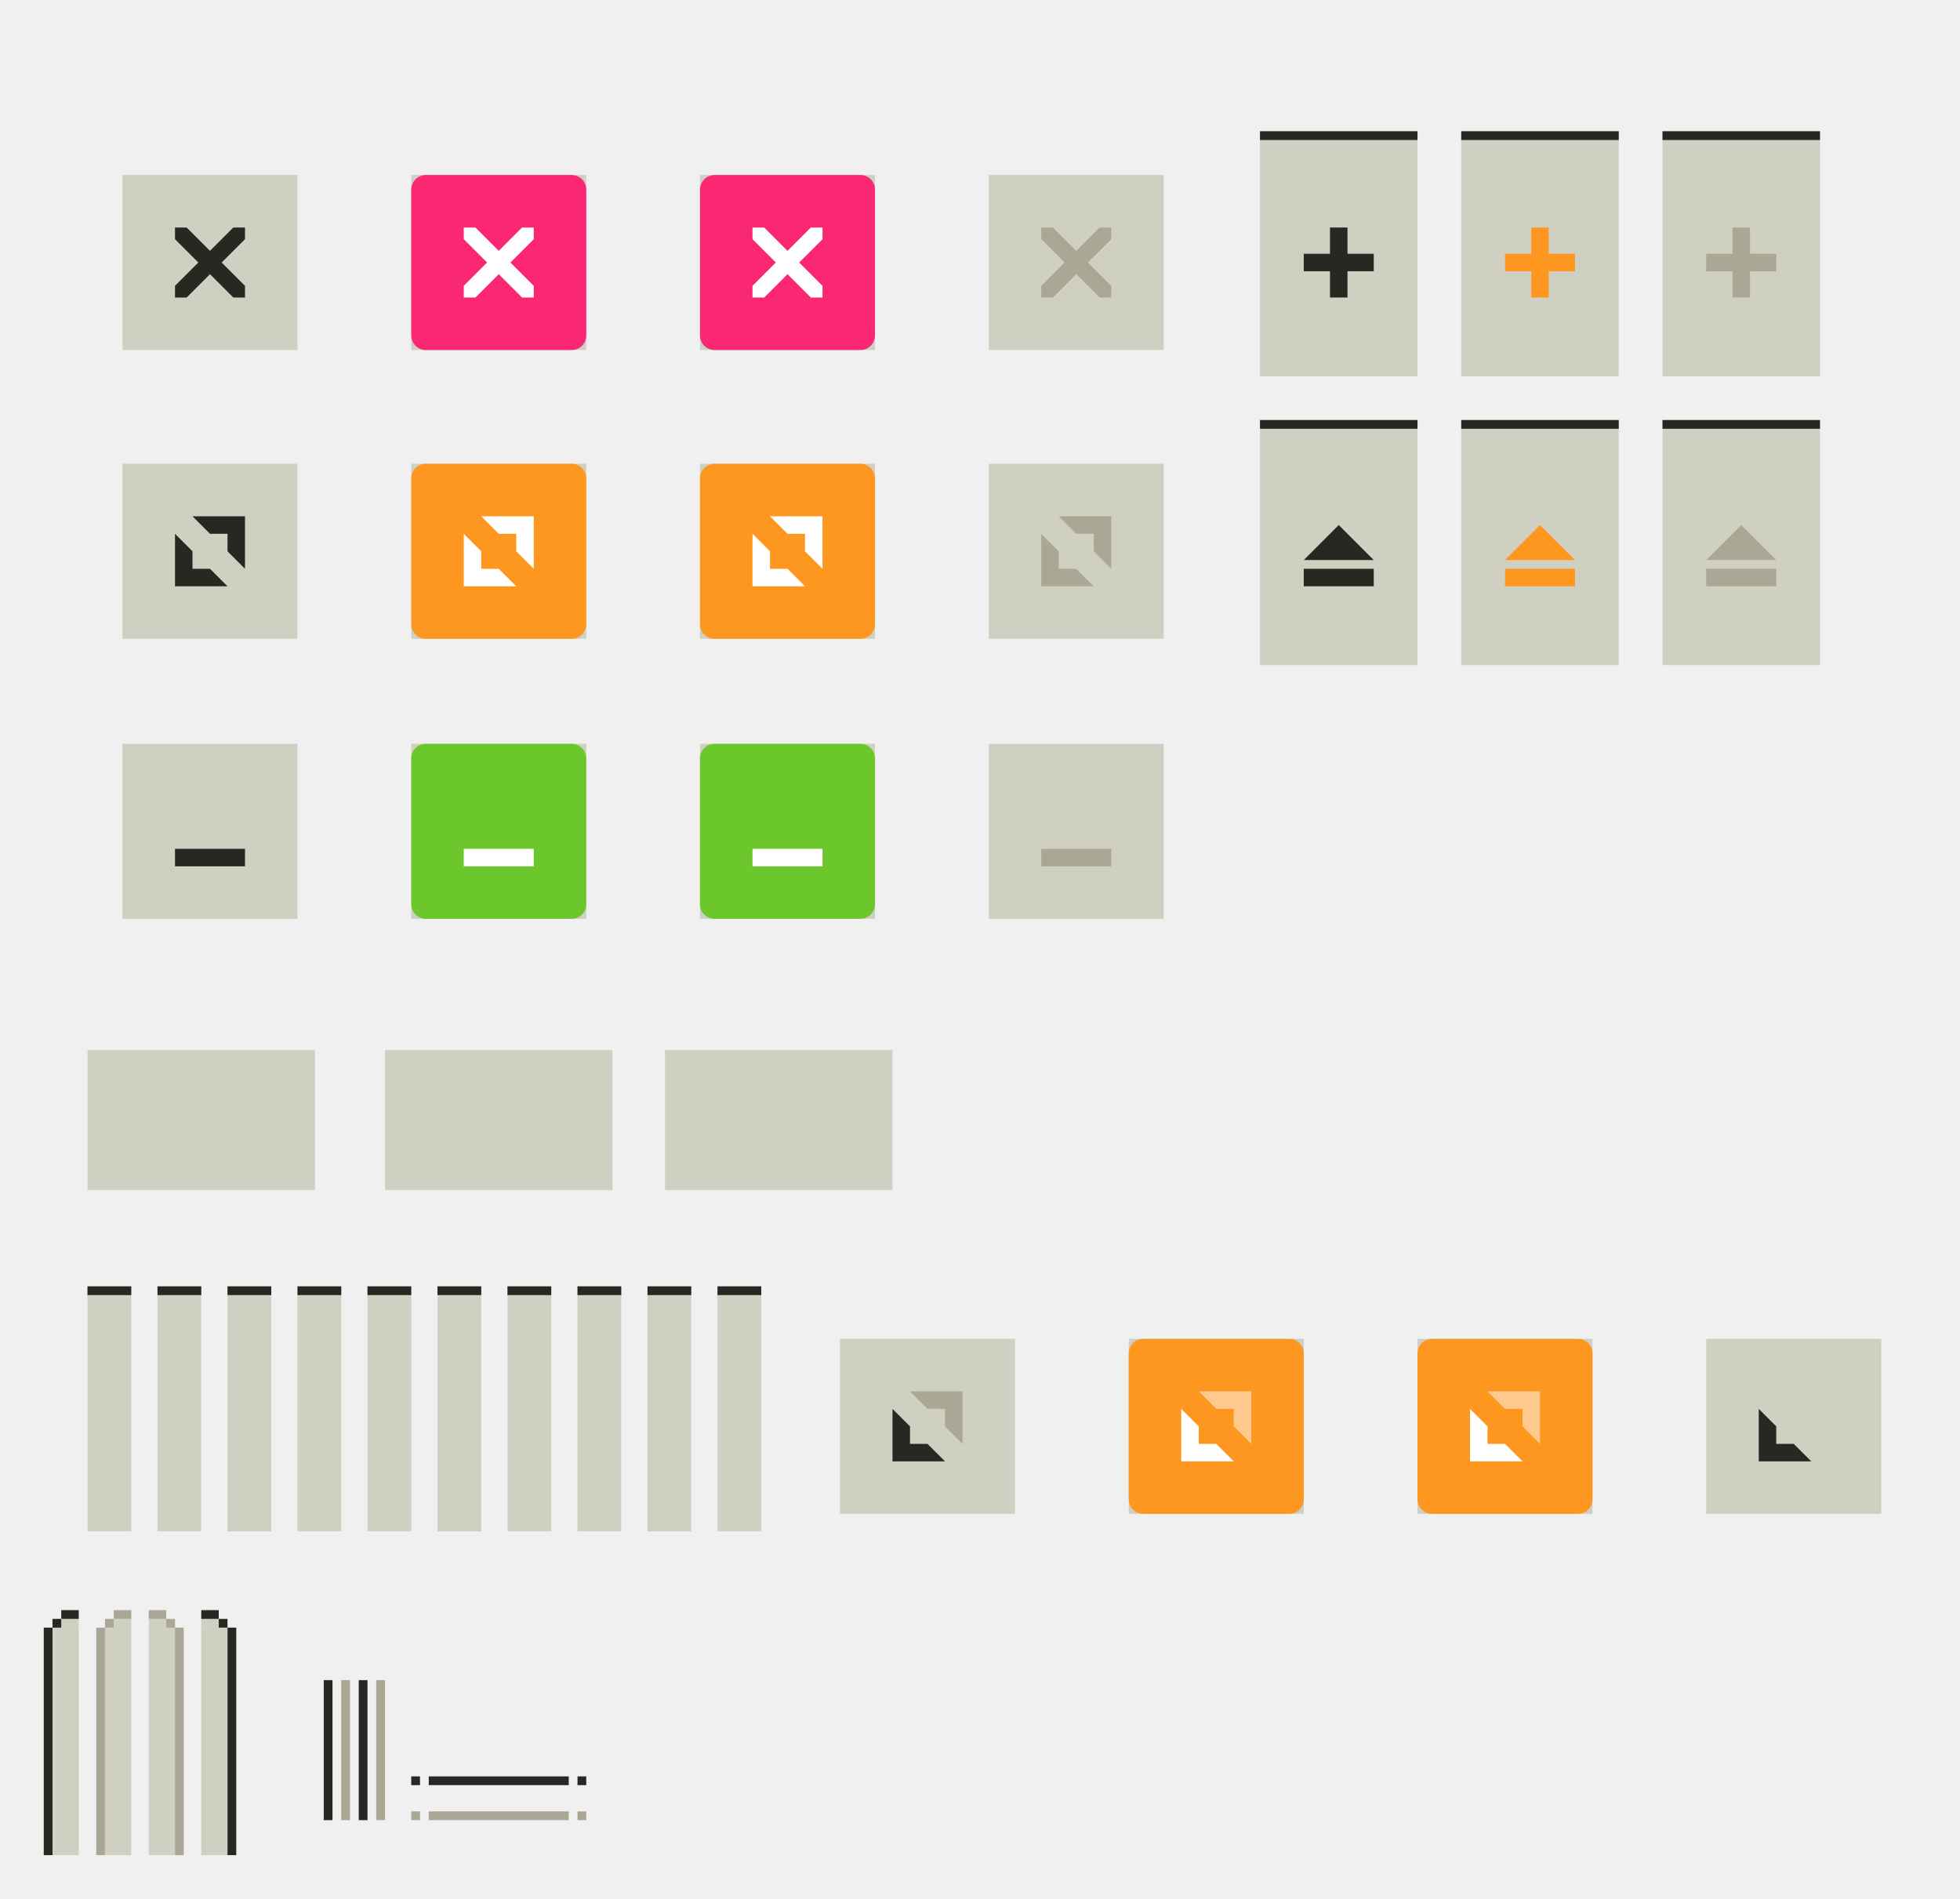
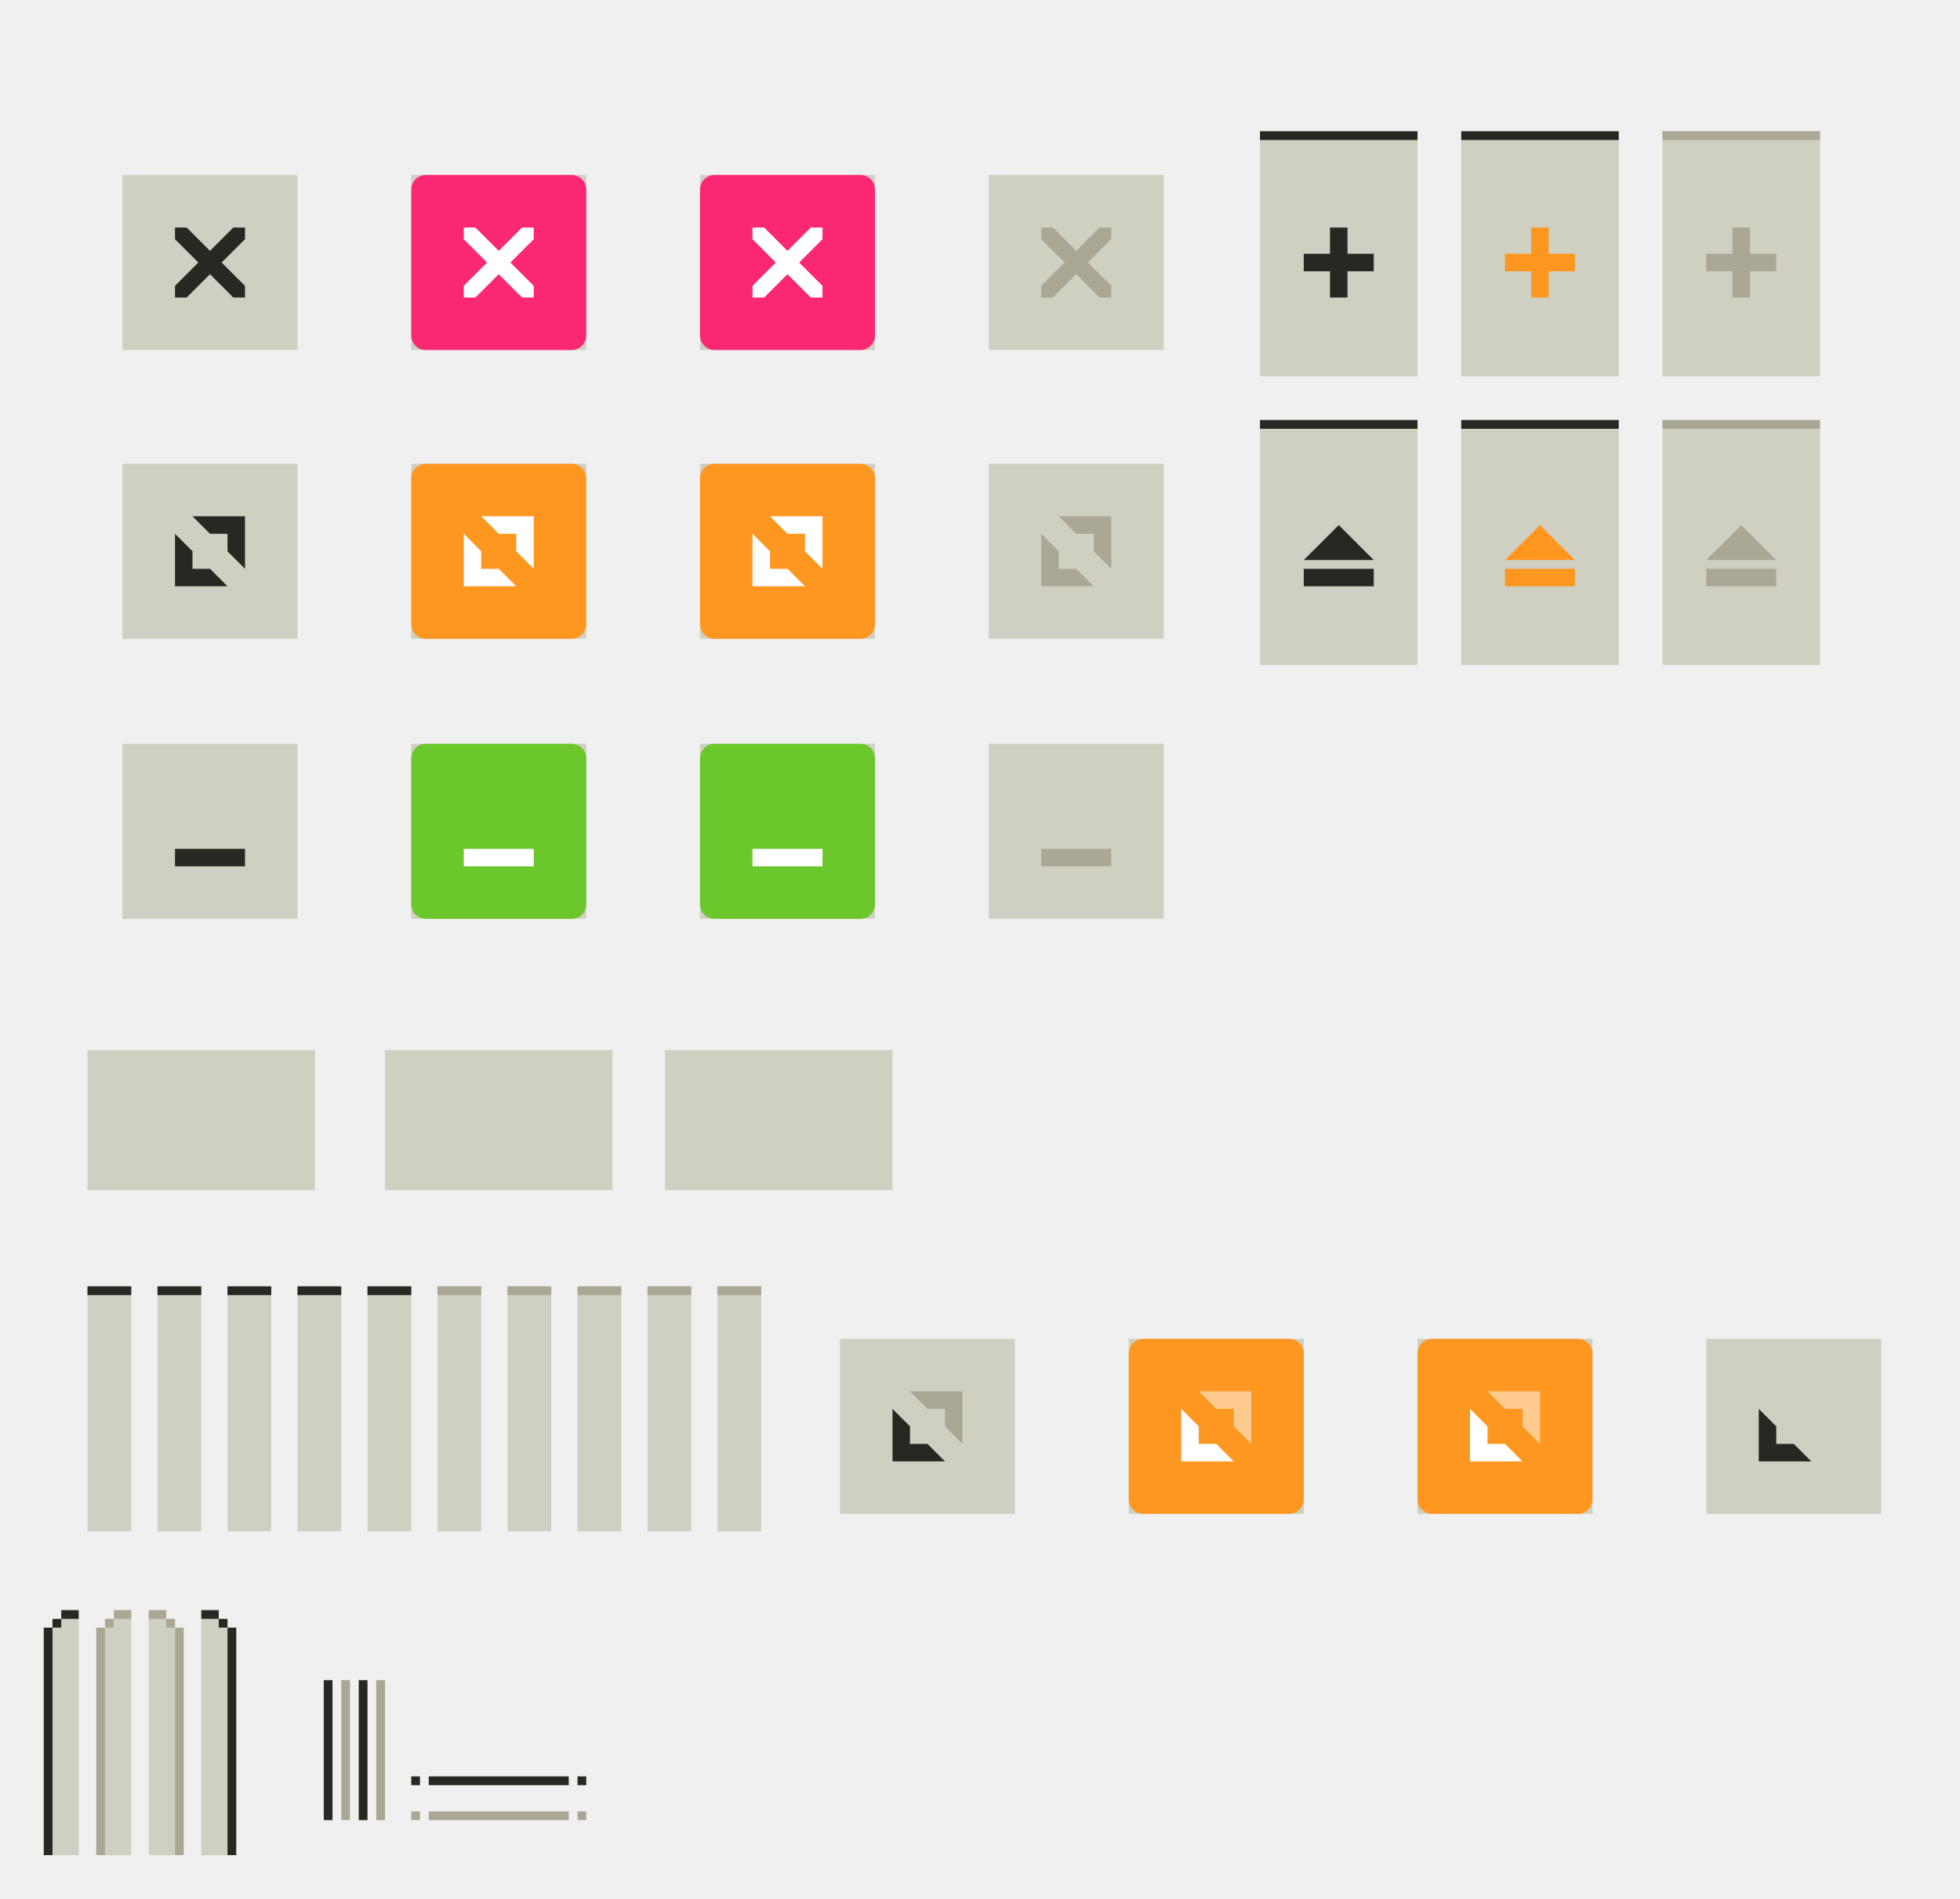
<svg xmlns="http://www.w3.org/2000/svg" xmlns:ns1="http://www.openswatchbook.org/uri/2009/osb" width="224" height="217" viewBox="0 0 224 217" id="svg2" version="1.1">
  <defs id="defs4">
    <linearGradient id="selected_bg_color" ns1:paint="solid">
      <stop style="stop-color:#5294e2;stop-opacity:1;" offset="0" id="stop4407" />
    </linearGradient>
    <linearGradient id="selected_fg_color" ns1:paint="solid">
      <stop style="stop-color:#ffffffgit;stop-opacity:1;" offset="0" id="stop4402" />
    </linearGradient>
  </defs>
  <g id="layer1" transform="translate(5,-547.3622)">
    <rect y="667.362" x="5" height="16" width="26" id="menu-active" style="opacity:1;fill:#cfd0c2;fill-opacity:1;stroke:none;stroke-width:1;stroke-linecap:butt;stroke-linejoin:round;stroke-miterlimit:4;stroke-dasharray:none;stroke-dashoffset:0;stroke-opacity:1" />
    <rect transform="scale(-1,1)" y="739.362" x="-37" height="16" width="1" id="right-active" style="opacity:1;fill:#272822;fill-opacity:1;stroke:none;stroke-width:1;stroke-linecap:butt;stroke-linejoin:round;stroke-miterlimit:4;stroke-dasharray:none;stroke-dashoffset:0;stroke-opacity:1" />
    <rect transform="scale(-1,1)" y="739.362" x="-39" height="16" width="1" id="right-inactive" style="opacity:1;fill:#aba795;fill-opacity:1;stroke:none;stroke-width:1;stroke-linecap:butt;stroke-linejoin:round;stroke-miterlimit:4;stroke-dasharray:none;stroke-dashoffset:0;stroke-opacity:1" />
    <rect transform="matrix(0,-1,-1,0,0,0)" y="-60" x="-755.362" height="16" width="1" id="bottom-inactive" style="opacity:1;fill:#aba795;fill-opacity:1;stroke:none;stroke-width:0.577;stroke-linecap:butt;stroke-linejoin:round;stroke-miterlimit:4;stroke-dasharray:none;stroke-dashoffset:0;stroke-opacity:1" />
    <rect transform="scale(-1,1)" y="739.362" x="-33" height="16" width="1" id="left-active" style="opacity:1;fill:#272822;fill-opacity:1;stroke:none;stroke-width:1;stroke-linecap:butt;stroke-linejoin:round;stroke-miterlimit:4;stroke-dasharray:none;stroke-dashoffset:0;stroke-opacity:1" />
    <rect transform="scale(-1,1)" y="739.362" x="-35" height="16" width="1" id="left-inactive" style="opacity:1;fill:#aba795;fill-opacity:1;stroke:none;stroke-width:1;stroke-linecap:butt;stroke-linejoin:round;stroke-miterlimit:4;stroke-dasharray:none;stroke-dashoffset:0;stroke-opacity:1" />
    <rect transform="matrix(0,-1,-1,0,0,0)" y="-60" x="-751.362" height="16" width="1" id="bottom-active" style="opacity:1;fill:#272822;fill-opacity:1;stroke:none;stroke-width:0.577;stroke-linecap:butt;stroke-linejoin:round;stroke-miterlimit:4;stroke-dasharray:none;stroke-dashoffset:0;stroke-opacity:1" />
    <rect y="750.362" x="42" height="1" width="1" id="bottom-left-active" style="opacity:1;fill:#272822;fill-opacity:1;stroke:none;stroke-width:1;stroke-miterlimit:4;stroke-dasharray:none;stroke-opacity:0.063" />
    <rect style="opacity:1;fill:#aba795;fill-opacity:1;stroke:none;stroke-width:1;stroke-miterlimit:4;stroke-dasharray:none;stroke-opacity:0.063" id="bottom-left-inactive" width="1" height="1" x="42" y="754.362" />
    <rect style="opacity:1;fill:#272822;fill-opacity:1;stroke:none;stroke-width:1;stroke-miterlimit:4;stroke-dasharray:none;stroke-opacity:0.063" id="bottom-right-active" width="1" height="1" x="61" y="750.362" />
    <rect y="754.362" x="61" height="1" width="1" id="bottom-right-inactive" style="opacity:1;fill:#aba795;fill-opacity:1;stroke:none;stroke-width:1;stroke-miterlimit:4;stroke-dasharray:none;stroke-opacity:0.063" />
    <g id="close-prelight" transform="translate(-246.7803,9.949768)">
      <rect y="552.412" x="284.78" height="28" width="28" id="rect277" style="opacity:1;fill:#d6d6d6;fill-opacity:0;stroke:none;stroke-width:1;stroke-linecap:butt;stroke-linejoin:round;stroke-miterlimit:4;stroke-dasharray:none;stroke-dashoffset:0;stroke-opacity:1" />
      <rect style="fill:#cfd0c2;fill-opacity:1" id="rect279" width="20" height="20" x="288.78" y="557.412" />
      <rect style="opacity:1;fill:#fa2772;fill-opacity:1;stroke:none;stroke-width:1;stroke-miterlimit:4;stroke-dasharray:none;stroke-dashoffset:0;stroke-opacity:1" id="rect281" width="20" height="20" x="288.78" y="557.412" ry="1.667" />
      <path style="fill:#ffffff;fill-opacity:1;stroke:none" d="m 294.78,563.412 v 1.333 l 2.667,2.667 -2.667,2.667 v 1.333 h 1.333 l 2.667,-2.667 2.667,2.667 h 1.333 v -1.333 l -2.667,-2.667 2.667,-2.667 v -1.333 h -1.333 l -2.667,2.667 -2.667,-2.667 z" id="path283" />
    </g>
    <g id="close-active">
      <rect style="opacity:1;fill:#d6d6d6;fill-opacity:0;stroke:none;stroke-width:1;stroke-linecap:butt;stroke-linejoin:round;stroke-miterlimit:4;stroke-dasharray:none;stroke-dashoffset:0;stroke-opacity:1" id="rect289" width="28" height="28" x="5" y="562.362" />
      <rect style="fill:#cfd0c2;fill-opacity:1" id="rect291" width="20" height="20" x="9" y="567.362" />
      <rect ry="1.667" y="567.362" x="9" height="20" width="20" id="rect293" style="opacity:1;fill:#3399ff;fill-opacity:0;stroke:none;stroke-width:1;stroke-miterlimit:4;stroke-dasharray:none;stroke-dashoffset:0;stroke-opacity:1" />
      <path id="path297" d="m 15,573.362 v 1.333 l 2.667,2.667 -2.667,2.667 v 1.333 h 1.333 l 2.667,-2.667 2.667,2.667 h 1.333 v -1.333 l -2.667,-2.667 2.667,-2.667 v -1.333 h -1.333 l -2.667,2.667 -2.667,-2.667 z" style="fill:#272822;fill-opacity:1;stroke:none" />
    </g>
    <g id="maximize-active">
      <rect style="fill:#cfd0c2;fill-opacity:1" id="rect303" width="20" height="20" x="9" y="600.362" />
      <rect y="595.362" x="5" height="28" width="28" id="rect305" style="opacity:1;fill:#d6d6d6;fill-opacity:0;stroke:none;stroke-width:1;stroke-linecap:butt;stroke-linejoin:round;stroke-miterlimit:4;stroke-dasharray:none;stroke-dashoffset:0;stroke-opacity:1" />
      <rect style="opacity:1;fill:#4a90d9;fill-opacity:0;stroke:none;stroke-width:1;stroke-miterlimit:4;stroke-dasharray:none;stroke-dashoffset:0;stroke-opacity:1" id="rect307" width="20" height="20" x="9" y="600.362" ry="1.667" />
      <path style="fill:#272822;fill-opacity:1;fill-rule:evenodd;stroke:none;stroke-width:1px;stroke-linecap:butt;stroke-linejoin:miter;stroke-opacity:1" d="m 17,606.362 2,2 h 2 v 2 l 2,2 v -6 z m -2,2 v 6 h 6 l -2,-2 h -2 v -2 z" id="path311" />
    </g>
    <g id="maximize-prelight" transform="translate(-246.7803,9.949768)">
      <rect style="fill:#6a6a6a;fill-opacity:0" id="rect317" width="28" height="28" x="284.78" y="585.412" />
      <rect style="fill:#cfd0c2;fill-opacity:1" id="rect319" width="20" height="20" x="288.78" y="590.412" ry="2.841797e-05" />
      <rect ry="1.667" y="590.412" x="288.78" height="20" width="20" id="rect321" style="opacity:1;fill:#fe9720;fill-opacity:1;stroke:none;stroke-width:1;stroke-miterlimit:4;stroke-dasharray:none;stroke-dashoffset:0;stroke-opacity:1" />
      <path id="path323" d="m 296.78,596.412 2,2 h 2 v 2 l 2,2 v -6 z m -2,2 v 6 h 6 l -2,-2 h -2 v -2 z" style="fill:#ffffff;fill-opacity:1;fill-rule:evenodd;stroke:none;stroke-width:1px;stroke-linecap:butt;stroke-linejoin:miter;stroke-opacity:1" />
    </g>
    <g id="hide-active">
      <rect y="627.362" x="5" height="28" width="28" id="rect329" style="opacity:1;fill:#d6d6d6;fill-opacity:0;stroke:none;stroke-width:1;stroke-linecap:butt;stroke-linejoin:round;stroke-miterlimit:4;stroke-dasharray:none;stroke-dashoffset:0;stroke-opacity:1" />
      <rect style="fill:#cfd0c2;fill-opacity:1" id="rect331" width="20" height="20" x="9" y="632.362" />
      <rect ry="1.667" y="632.362" x="9" height="20" width="20" id="rect333" style="opacity:1;fill:#4a90d9;fill-opacity:0;stroke:none;stroke-width:1;stroke-miterlimit:4;stroke-dasharray:none;stroke-dashoffset:0;stroke-opacity:1" />
      <rect style="opacity:1;fill:#272822;fill-opacity:1;stroke:none;stroke-width:1;stroke-miterlimit:4;stroke-dasharray:none;stroke-dashoffset:0;stroke-opacity:1" id="rect337" width="8" height="2" x="15" y="644.362" />
    </g>
    <g id="hide-prelight" transform="translate(-246.7803,9.949768)">
      <rect y="617.412" x="284.78" height="28" width="28" id="rect343" style="opacity:1;fill:#d6d6d6;fill-opacity:0;stroke:none;stroke-width:1;stroke-linecap:butt;stroke-linejoin:round;stroke-miterlimit:4;stroke-dasharray:none;stroke-dashoffset:0;stroke-opacity:1" />
      <rect style="fill:#cfd0c2;fill-opacity:1" id="rect345" width="20" height="20" x="288.78" y="622.412" />
      <rect style="opacity:1;fill:#6cc72c;fill-opacity:1;stroke:none;stroke-width:1;stroke-miterlimit:4;stroke-dasharray:none;stroke-dashoffset:0;stroke-opacity:1" id="rect347" width="20" height="20" x="288.78" y="622.412" ry="1.667" />
      <rect y="634.412" x="294.78" height="2" width="8" id="rect349" style="opacity:1;fill:#ffffff;fill-opacity:1;stroke:none;stroke-width:1;stroke-miterlimit:4;stroke-dasharray:none;stroke-dashoffset:0;stroke-opacity:1" />
    </g>
    <g id="stick-active">
      <rect style="opacity:1;fill:#cfd0c2;fill-opacity:1;stroke:none;stroke-width:0.802;stroke-linecap:butt;stroke-linejoin:round;stroke-miterlimit:4;stroke-dasharray:none;stroke-dashoffset:0;stroke-opacity:1" id="rect355" width="18" height="28" x="139" y="562.362" />
      <rect style="opacity:1;fill:#272822;fill-opacity:1;stroke:none;stroke-width:0.802;stroke-linecap:butt;stroke-linejoin:round;stroke-miterlimit:4;stroke-dasharray:none;stroke-dashoffset:0;stroke-opacity:1" id="rect357" width="18" height="1" x="139" y="562.362" />
      <g id="g365" transform="translate(-4,9.00001)" style="fill:#272822;fill-opacity:1">
        <rect y="564.362" x="151" height="8" width="2" id="rect361" style="opacity:1;fill:#272822;fill-opacity:1;stroke:none;stroke-width:1;stroke-linecap:butt;stroke-linejoin:round;stroke-miterlimit:4;stroke-dasharray:none;stroke-dashoffset:0;stroke-opacity:1" />
        <rect transform="rotate(90)" y="-156" x="567.362" height="8" width="2" id="rect363" style="opacity:1;fill:#272822;fill-opacity:1;stroke:none;stroke-width:1;stroke-linecap:butt;stroke-linejoin:round;stroke-miterlimit:4;stroke-dasharray:none;stroke-dashoffset:0;stroke-opacity:1" />
      </g>
    </g>
    <g id="stick-pressed" transform="translate(-246.7803,9.949768)">
      <rect y="552.412" x="408.78" height="28" width="18" id="rect371" style="opacity:1;fill:#cfd0c2;fill-opacity:1;stroke:none;stroke-width:0.802;stroke-linecap:butt;stroke-linejoin:round;stroke-miterlimit:4;stroke-dasharray:none;stroke-dashoffset:0;stroke-opacity:1" />
      <rect y="552.412" x="408.78" height="1" width="18" id="rect373" style="opacity:1;fill:#272822;fill-opacity:1;stroke:none;stroke-width:0.802;stroke-linecap:butt;stroke-linejoin:round;stroke-miterlimit:4;stroke-dasharray:none;stroke-dashoffset:0;stroke-opacity:1" />
      <g id="g381" transform="translate(265.7803,-0.9497577)" style="fill:#fe9720;fill-opacity:1">
        <rect y="564.362" x="151" height="8" width="2" id="rect377" style="opacity:1;fill:#fe9720;fill-opacity:1;stroke:none;stroke-width:1;stroke-linecap:butt;stroke-linejoin:round;stroke-miterlimit:4;stroke-dasharray:none;stroke-dashoffset:0;stroke-opacity:1" />
        <rect transform="rotate(90)" y="-156" x="567.362" height="8" width="2" id="rect379" style="opacity:1;fill:#fe9720;fill-opacity:1;stroke:none;stroke-width:1;stroke-linecap:butt;stroke-linejoin:round;stroke-miterlimit:4;stroke-dasharray:none;stroke-dashoffset:0;stroke-opacity:1" />
      </g>
    </g>
    <g id="stick-inactive">
      <rect y="562.362" x="185" height="28" width="18" id="rect387" style="opacity:1;fill:#cfd0c2;fill-opacity:1;stroke:none;stroke-width:0.802;stroke-linecap:butt;stroke-linejoin:round;stroke-miterlimit:4;stroke-dasharray:none;stroke-dashoffset:0;stroke-opacity:1" />
-       <rect y="562.362" x="185" height="1" width="18" id="rect389" style="opacity:1;fill:#272822;fill-opacity:1;stroke:none;stroke-width:0.802;stroke-linecap:butt;stroke-linejoin:round;stroke-miterlimit:4;stroke-dasharray:none;stroke-dashoffset:0;stroke-opacity:1" />
+       <rect y="562.362" x="185" height="1" width="18" id="rect389" style="opacity:1;fill:#aba795;fill-opacity:1;stroke:none;stroke-width:0.802;stroke-linecap:butt;stroke-linejoin:round;stroke-miterlimit:4;stroke-dasharray:none;stroke-dashoffset:0;stroke-opacity:1" />
      <g id="g397" transform="translate(42,9.00001)" style="fill:#aba795;fill-opacity:1">
        <rect y="564.362" x="151" height="8" width="2" id="rect393" style="opacity:1;fill:#aba795;fill-opacity:1;stroke:none;stroke-width:1;stroke-linecap:butt;stroke-linejoin:round;stroke-miterlimit:4;stroke-dasharray:none;stroke-dashoffset:0;stroke-opacity:1" />
        <rect transform="rotate(90)" y="-156" x="567.362" height="8" width="2" id="rect395" style="opacity:1;fill:#aba795;fill-opacity:1;stroke:none;stroke-width:1;stroke-linecap:butt;stroke-linejoin:round;stroke-miterlimit:4;stroke-dasharray:none;stroke-dashoffset:0;stroke-opacity:1" />
      </g>
    </g>
    <g id="shade-active">
      <rect style="opacity:1;fill:#cfd0c2;fill-opacity:1;stroke:none;stroke-width:0.802;stroke-linecap:butt;stroke-linejoin:round;stroke-miterlimit:4;stroke-dasharray:none;stroke-dashoffset:0;stroke-opacity:1" id="rect403" width="18" height="28" x="139" y="595.362" />
      <rect style="opacity:1;fill:#272822;fill-opacity:1;stroke:none;stroke-width:0.802;stroke-linecap:butt;stroke-linejoin:round;stroke-miterlimit:4;stroke-dasharray:none;stroke-dashoffset:0;stroke-opacity:1" id="rect405" width="18" height="1" x="139" y="595.362" />
      <g id="g413" transform="translate(-6,4.999988)" style="fill:#272822;fill-opacity:1">
        <rect style="opacity:1;fill:#272822;fill-opacity:1;stroke:none;stroke-width:1;stroke-linecap:butt;stroke-linejoin:round;stroke-miterlimit:4;stroke-dasharray:none;stroke-dashoffset:0;stroke-opacity:1" id="rect409" width="2" height="8" x="607.362" y="-158" transform="rotate(90)" />
        <path id="path411" d="m 154,602.362 4,4 h -8 z" style="opacity:1;fill:#272822;fill-opacity:1;stroke:none;stroke-width:1;stroke-linecap:butt;stroke-linejoin:round;stroke-miterlimit:4;stroke-dasharray:none;stroke-dashoffset:0;stroke-opacity:1" />
      </g>
    </g>
    <g id="shade-pressed" transform="translate(-246.7803,9.949768)">
      <rect y="585.412" x="408.78" height="28" width="18" id="rect419" style="opacity:1;fill:#cfd0c2;fill-opacity:1;stroke:none;stroke-width:0.802;stroke-linecap:butt;stroke-linejoin:round;stroke-miterlimit:4;stroke-dasharray:none;stroke-dashoffset:0;stroke-opacity:1" />
      <rect y="585.412" x="408.78" height="1" width="18" id="rect421" style="opacity:1;fill:#272822;fill-opacity:1;stroke:none;stroke-width:0.802;stroke-linecap:butt;stroke-linejoin:round;stroke-miterlimit:4;stroke-dasharray:none;stroke-dashoffset:0;stroke-opacity:1" />
      <g id="g429" transform="translate(263.7803,-4.94978)" style="fill:#fe9720;fill-opacity:1">
        <rect style="opacity:1;fill:#fe9720;fill-opacity:1;stroke:none;stroke-width:1;stroke-linecap:butt;stroke-linejoin:round;stroke-miterlimit:4;stroke-dasharray:none;stroke-dashoffset:0;stroke-opacity:1" id="rect425" width="2" height="8" x="607.362" y="-158" transform="rotate(90)" />
        <path id="path427" d="m 154,602.362 4,4 h -8 z" style="opacity:1;fill:#fe9720;fill-opacity:1;stroke:none;stroke-width:1;stroke-linecap:butt;stroke-linejoin:round;stroke-miterlimit:4;stroke-dasharray:none;stroke-dashoffset:0;stroke-opacity:1" />
      </g>
    </g>
    <g id="shade-inactive">
      <rect y="595.362" x="185" height="28" width="18" id="rect435" style="opacity:1;fill:#cfd0c2;fill-opacity:1;stroke:none;stroke-width:0.802;stroke-linecap:butt;stroke-linejoin:round;stroke-miterlimit:4;stroke-dasharray:none;stroke-dashoffset:0;stroke-opacity:1" />
-       <rect y="595.362" x="185" height="1" width="18" id="rect437" style="opacity:1;fill:#272822;fill-opacity:1;stroke:none;stroke-width:0.802;stroke-linecap:butt;stroke-linejoin:round;stroke-miterlimit:4;stroke-dasharray:none;stroke-dashoffset:0;stroke-opacity:1" />
+       <rect y="595.362" x="185" height="1" width="18" id="rect437" style="opacity:1;fill:#aba795;fill-opacity:1;stroke:none;stroke-width:0.802;stroke-linecap:butt;stroke-linejoin:round;stroke-miterlimit:4;stroke-dasharray:none;stroke-dashoffset:0;stroke-opacity:1" />
      <g id="g445" transform="translate(40,4.999988)" style="fill:#aba795;fill-opacity:1">
        <rect style="opacity:1;fill:#aba795;fill-opacity:1;stroke:none;stroke-width:1;stroke-linecap:butt;stroke-linejoin:round;stroke-miterlimit:4;stroke-dasharray:none;stroke-dashoffset:0;stroke-opacity:1" id="rect441" width="2" height="8" x="607.362" y="-158" transform="rotate(90)" />
        <path id="path443" d="m 154,602.362 4,4 h -8 z" style="opacity:1;fill:#aba795;fill-opacity:1;stroke:none;stroke-width:1;stroke-linecap:butt;stroke-linejoin:round;stroke-miterlimit:4;stroke-dasharray:none;stroke-dashoffset:0;stroke-opacity:1" />
      </g>
    </g>
    <g id="title-1-active" transform="translate(-246.7803,9.949768)">
      <rect style="opacity:1;fill:#cfd0c2;fill-opacity:1;stroke:none;stroke-width:0.423;stroke-linecap:butt;stroke-linejoin:round;stroke-miterlimit:4;stroke-dasharray:none;stroke-dashoffset:0;stroke-opacity:1" id="rect487" width="5" height="28" x="251.78" y="684.412" />
      <rect style="opacity:1;fill:#272822;fill-opacity:1;stroke:none;stroke-width:0.423;stroke-linecap:butt;stroke-linejoin:round;stroke-miterlimit:4;stroke-dasharray:none;stroke-dashoffset:0;stroke-opacity:1" id="rect489" width="5" height="1" x="251.78" y="684.412" />
    </g>
    <g id="title-2-active" transform="translate(-246.7803,9.949768)">
      <rect y="684.412" x="259.78" height="28" width="5" id="rect495" style="opacity:1;fill:#cfd0c2;fill-opacity:1;stroke:none;stroke-width:0.423;stroke-linecap:butt;stroke-linejoin:round;stroke-miterlimit:4;stroke-dasharray:none;stroke-dashoffset:0;stroke-opacity:1" />
      <rect y="684.412" x="259.78" height="1" width="5" id="rect497" style="opacity:1;fill:#272822;fill-opacity:1;stroke:none;stroke-width:0.423;stroke-linecap:butt;stroke-linejoin:round;stroke-miterlimit:4;stroke-dasharray:none;stroke-dashoffset:0;stroke-opacity:1" />
    </g>
    <g id="title-3-active" transform="translate(-246.7803,9.949768)">
      <rect style="opacity:1;fill:#cfd0c2;fill-opacity:1;stroke:none;stroke-width:0.423;stroke-linecap:butt;stroke-linejoin:round;stroke-miterlimit:4;stroke-dasharray:none;stroke-dashoffset:0;stroke-opacity:1" id="rect503" width="5" height="28" x="267.78" y="684.412" />
      <rect style="opacity:1;fill:#272822;fill-opacity:1;stroke:none;stroke-width:0.423;stroke-linecap:butt;stroke-linejoin:round;stroke-miterlimit:4;stroke-dasharray:none;stroke-dashoffset:0;stroke-opacity:1" id="rect505" width="5" height="1" x="267.78" y="684.412" />
    </g>
    <g id="title-4-active" transform="translate(-246.7803,9.949768)">
      <rect y="684.412" x="275.78" height="28" width="5" id="rect511" style="opacity:1;fill:#cfd0c2;fill-opacity:1;stroke:none;stroke-width:0.423;stroke-linecap:butt;stroke-linejoin:round;stroke-miterlimit:4;stroke-dasharray:none;stroke-dashoffset:0;stroke-opacity:1" />
      <rect y="684.412" x="275.78" height="1" width="5" id="rect513" style="opacity:1;fill:#272822;fill-opacity:1;stroke:none;stroke-width:0.423;stroke-linecap:butt;stroke-linejoin:round;stroke-miterlimit:4;stroke-dasharray:none;stroke-dashoffset:0;stroke-opacity:1" />
    </g>
    <g id="title-5-active" transform="translate(-246.7803,9.949768)">
      <rect style="opacity:1;fill:#cfd0c2;fill-opacity:1;stroke:none;stroke-width:0.423;stroke-linecap:butt;stroke-linejoin:round;stroke-miterlimit:4;stroke-dasharray:none;stroke-dashoffset:0;stroke-opacity:1" id="rect519" width="5" height="28" x="283.78" y="684.412" />
      <rect style="opacity:1;fill:#272822;fill-opacity:1;stroke:none;stroke-width:0.423;stroke-linecap:butt;stroke-linejoin:round;stroke-miterlimit:4;stroke-dasharray:none;stroke-dashoffset:0;stroke-opacity:1" id="rect521" width="5" height="1" x="283.78" y="684.412" />
    </g>
-     <g id="title-1-inactive" transform="translate(-246.7803,9.949768)">
-       <rect y="684.412" x="291.78" height="28" width="5" id="rect527" style="opacity:1;fill:#cfd0c2;fill-opacity:1;stroke:none;stroke-width:0.423;stroke-linecap:butt;stroke-linejoin:round;stroke-miterlimit:4;stroke-dasharray:none;stroke-dashoffset:0;stroke-opacity:1" />
-       <rect y="684.412" x="291.78" height="1" width="5" id="rect529" style="opacity:1;fill:#272822;fill-opacity:1;stroke:none;stroke-width:0.423;stroke-linecap:butt;stroke-linejoin:round;stroke-miterlimit:4;stroke-dasharray:none;stroke-dashoffset:0;stroke-opacity:1" />
-     </g>
-     <g id="title-2-inactive" transform="translate(-246.7803,9.949768)">
-       <rect style="opacity:1;fill:#cfd0c2;fill-opacity:1;stroke:none;stroke-width:0.423;stroke-linecap:butt;stroke-linejoin:round;stroke-miterlimit:4;stroke-dasharray:none;stroke-dashoffset:0;stroke-opacity:1" id="rect535" width="5" height="28" x="299.78" y="684.412" />
-       <rect style="opacity:1;fill:#272822;fill-opacity:1;stroke:none;stroke-width:0.423;stroke-linecap:butt;stroke-linejoin:round;stroke-miterlimit:4;stroke-dasharray:none;stroke-dashoffset:0;stroke-opacity:1" id="rect537" width="5" height="1" x="299.78" y="684.412" />
-     </g>
-     <g id="title-3-inactive" transform="translate(-246.7803,9.949768)">
-       <rect y="684.412" x="307.78" height="28" width="5" id="rect543" style="opacity:1;fill:#cfd0c2;fill-opacity:1;stroke:none;stroke-width:0.423;stroke-linecap:butt;stroke-linejoin:round;stroke-miterlimit:4;stroke-dasharray:none;stroke-dashoffset:0;stroke-opacity:1" />
-       <rect y="684.412" x="307.78" height="1" width="5" id="rect545" style="opacity:1;fill:#272822;fill-opacity:1;stroke:none;stroke-width:0.423;stroke-linecap:butt;stroke-linejoin:round;stroke-miterlimit:4;stroke-dasharray:none;stroke-dashoffset:0;stroke-opacity:1" />
-     </g>
-     <g id="title-4-inactive" transform="translate(-246.7803,9.949768)">
-       <rect style="opacity:1;fill:#cfd0c2;fill-opacity:1;stroke:none;stroke-width:0.423;stroke-linecap:butt;stroke-linejoin:round;stroke-miterlimit:4;stroke-dasharray:none;stroke-dashoffset:0;stroke-opacity:1" id="rect551" width="5" height="28" x="315.78" y="684.412" />
-       <rect style="opacity:1;fill:#272822;fill-opacity:1;stroke:none;stroke-width:0.423;stroke-linecap:butt;stroke-linejoin:round;stroke-miterlimit:4;stroke-dasharray:none;stroke-dashoffset:0;stroke-opacity:1" id="rect553" width="5" height="1" x="315.78" y="684.412" />
-     </g>
-     <g id="title-5-inactive" transform="translate(-246.7803,9.949768)">
-       <rect y="684.412" x="323.78" height="28" width="5" id="rect559" style="opacity:1;fill:#cfd0c2;fill-opacity:1;stroke:none;stroke-width:0.423;stroke-linecap:butt;stroke-linejoin:round;stroke-miterlimit:4;stroke-dasharray:none;stroke-dashoffset:0;stroke-opacity:1" />
-       <rect y="684.412" x="323.78" height="1" width="5" id="rect561" style="opacity:1;fill:#272822;fill-opacity:1;stroke:none;stroke-width:0.423;stroke-linecap:butt;stroke-linejoin:round;stroke-miterlimit:4;stroke-dasharray:none;stroke-dashoffset:0;stroke-opacity:1" />
+     <g id="title-1-inactive">
+       <rect y="694.362" x="45" height="28" width="5" id="rect527" style="opacity:1;fill:#cfd0c2;fill-opacity:1;stroke:none;stroke-width:0.423;stroke-linecap:butt;stroke-linejoin:round;stroke-miterlimit:4;stroke-dasharray:none;stroke-dashoffset:0;stroke-opacity:1" />
+       <rect y="694.362" x="45" height="1" width="5" id="rect529" style="opacity:1;fill:#aba795;fill-opacity:1;stroke:none;stroke-width:0.423;stroke-linecap:butt;stroke-linejoin:round;stroke-miterlimit:4;stroke-dasharray:none;stroke-dashoffset:0;stroke-opacity:1" />
+     </g>
+     <g id="title-2-inactive">
+       <rect style="opacity:1;fill:#cfd0c2;fill-opacity:1;stroke:none;stroke-width:0.423;stroke-linecap:butt;stroke-linejoin:round;stroke-miterlimit:4;stroke-dasharray:none;stroke-dashoffset:0;stroke-opacity:1" id="rect535" width="5" height="28" x="53" y="694.362" />
+       <rect style="opacity:1;fill:#aba795;fill-opacity:1;stroke:none;stroke-width:0.423;stroke-linecap:butt;stroke-linejoin:round;stroke-miterlimit:4;stroke-dasharray:none;stroke-dashoffset:0;stroke-opacity:1" id="rect537" width="5" height="1" x="53" y="694.362" />
+     </g>
+     <g id="title-3-inactive">
+       <rect y="694.362" x="61" height="28" width="5" id="rect543" style="opacity:1;fill:#cfd0c2;fill-opacity:1;stroke:none;stroke-width:0.423;stroke-linecap:butt;stroke-linejoin:round;stroke-miterlimit:4;stroke-dasharray:none;stroke-dashoffset:0;stroke-opacity:1" />
+       <rect y="694.362" x="61" height="1" width="5" id="rect545" style="opacity:1;fill:#aba795;fill-opacity:1;stroke:none;stroke-width:0.423;stroke-linecap:butt;stroke-linejoin:round;stroke-miterlimit:4;stroke-dasharray:none;stroke-dashoffset:0;stroke-opacity:1" />
+     </g>
+     <g id="title-4-inactive">
+       <rect style="opacity:1;fill:#cfd0c2;fill-opacity:1;stroke:none;stroke-width:0.423;stroke-linecap:butt;stroke-linejoin:round;stroke-miterlimit:4;stroke-dasharray:none;stroke-dashoffset:0;stroke-opacity:1" id="rect551" width="5" height="28" x="69" y="694.362" />
+       <rect style="opacity:1;fill:#aba795;fill-opacity:1;stroke:none;stroke-width:0.423;stroke-linecap:butt;stroke-linejoin:round;stroke-miterlimit:4;stroke-dasharray:none;stroke-dashoffset:0;stroke-opacity:1" id="rect553" width="5" height="1" x="69" y="694.362" />
+     </g>
+     <g id="title-5-inactive">
+       <rect y="694.362" x="77" height="28" width="5" id="rect559" style="opacity:1;fill:#cfd0c2;fill-opacity:1;stroke:none;stroke-width:0.423;stroke-linecap:butt;stroke-linejoin:round;stroke-miterlimit:4;stroke-dasharray:none;stroke-dashoffset:0;stroke-opacity:1" />
+       <rect y="694.362" x="77" height="1" width="5" id="rect561" style="opacity:1;fill:#aba795;fill-opacity:1;stroke:none;stroke-width:0.423;stroke-linecap:butt;stroke-linejoin:round;stroke-miterlimit:4;stroke-dasharray:none;stroke-dashoffset:0;stroke-opacity:1" />
    </g>
    <g id="top-left-active" transform="translate(-246.7803,9.949768)">
      <rect transform="scale(-1,1)" style="fill:#cfd0c2;fill-opacity:1;stroke-width:1.041" id="rect603" width="3" height="26" x="-250.78" y="723.412" />
      <rect transform="scale(-1,1)" style="fill:#cfd0c2;fill-opacity:1" id="rect605" width="2" height="1" x="-250.78" y="722.412" />
      <rect transform="scale(-1,1)" style="fill:#272822;fill-opacity:1" id="rect607" width="1" height="1" x="-248.78" y="722.412" />
      <rect transform="scale(-1,1)" style="fill:#272822;fill-opacity:1" id="rect609" width="2" height="1" x="-250.78" y="721.412" />
      <rect transform="scale(-1,1)" style="fill:#272822;fill-opacity:1;stroke-width:1.041" id="rect611" width="1" height="26" x="-247.78" y="723.412" />
    </g>
    <g id="maximize-pressed" transform="translate(-213.7803,9.94977)">
      <rect y="585.412" x="284.78" height="28" width="28" id="rect1622" style="fill:#6a6a6a;fill-opacity:0" />
      <rect ry="2.841797e-05" y="590.412" x="288.78" height="20" width="20" id="rect1624" style="fill:#cfd0c2;fill-opacity:1" />
      <rect style="opacity:1;fill:#fe9720;fill-opacity:1;stroke:none;stroke-width:1;stroke-miterlimit:4;stroke-dasharray:none;stroke-dashoffset:0;stroke-opacity:1" id="rect1626" width="20" height="20" x="288.78" y="590.412" ry="1.667" />
      <path style="fill:#ffffff;fill-opacity:1;fill-rule:evenodd;stroke:none;stroke-width:1px;stroke-linecap:butt;stroke-linejoin:miter;stroke-opacity:1" d="m 296.78,596.412 2,2 h 2 v 2 l 2,2 v -6 z m -2,2 v 6 h 6 l -2,-2 h -2 v -2 z" id="path1628" />
    </g>
    <g id="maximize-inactive">
      <rect y="600.362" x="108" height="20" width="20" id="rect1632" style="fill:#cfd0c2;fill-opacity:1" />
      <rect style="opacity:1;fill:#d6d6d6;fill-opacity:0;stroke:none;stroke-width:1;stroke-linecap:butt;stroke-linejoin:round;stroke-miterlimit:4;stroke-dasharray:none;stroke-dashoffset:0;stroke-opacity:1" id="rect1634" width="28" height="28" x="104" y="595.362" />
      <rect ry="1.667" y="600.362" x="108" height="20" width="20" id="rect1636" style="opacity:1;fill:#4a90d9;fill-opacity:0;stroke:none;stroke-width:1;stroke-miterlimit:4;stroke-dasharray:none;stroke-dashoffset:0;stroke-opacity:1" />
      <path id="path1638" d="m 116,606.362 2,2 h 2 v 2 l 2,2 v -6 z m -2,2 v 6 h 6 l -2,-2 h -2 v -2 z" style="fill:#aba795;fill-opacity:1;fill-rule:evenodd;stroke:none;stroke-width:1px;stroke-linecap:butt;stroke-linejoin:miter;stroke-opacity:1" />
    </g>
    <g id="close-inactive">
      <rect y="562.362" x="104" height="28" width="28" id="rect1574" style="opacity:1;fill:#d6d6d6;fill-opacity:0;stroke:none;stroke-width:1;stroke-linecap:butt;stroke-linejoin:round;stroke-miterlimit:4;stroke-dasharray:none;stroke-dashoffset:0;stroke-opacity:1" />
      <rect y="567.362" x="108" height="20" width="20" id="rect1576" style="fill:#cfd0c2;fill-opacity:1" />
      <rect style="opacity:1;fill:#3399ff;fill-opacity:0;stroke:none;stroke-width:1;stroke-miterlimit:4;stroke-dasharray:none;stroke-dashoffset:0;stroke-opacity:1" id="rect1578" width="20" height="20" x="108" y="567.362" ry="1.667" />
      <path style="fill:#aba795;fill-opacity:1;stroke:none" d="m 114,573.362 v 1.333 l 2.667,2.667 -2.667,2.667 v 1.333 h 1.333 l 2.667,-2.667 2.667,2.667 h 1.333 v -1.333 l -2.667,-2.667 2.667,-2.667 v -1.333 h -1.333 l -2.667,2.667 -2.667,-2.667 z" id="path1580" />
    </g>
    <g id="close-pressed" transform="translate(-213.7803,9.94977)">
      <rect style="opacity:1;fill:#d6d6d6;fill-opacity:0;stroke:none;stroke-width:1;stroke-linecap:butt;stroke-linejoin:round;stroke-miterlimit:4;stroke-dasharray:none;stroke-dashoffset:0;stroke-opacity:1" id="rect1564" width="28" height="28" x="284.78" y="552.412" />
      <rect y="557.412" x="288.78" height="20" width="20" id="rect1566" style="fill:#cfd0c2;fill-opacity:1" />
      <rect ry="1.667" y="557.412" x="288.78" height="20" width="20" id="rect1568" style="opacity:1;fill:#fa2772;fill-opacity:1;stroke:none;stroke-width:1;stroke-miterlimit:4;stroke-dasharray:none;stroke-dashoffset:0;stroke-opacity:1" />
      <path id="path1570" d="m 294.78,563.412 v 1.333 l 2.667,2.667 -2.667,2.667 v 1.333 h 1.333 l 2.667,-2.667 2.667,2.667 h 1.333 v -1.333 l -2.667,-2.667 2.667,-2.667 v -1.333 h -1.333 l -2.667,2.667 -2.667,-2.667 z" style="fill:#ffffff;fill-opacity:1;stroke:none" />
    </g>
    <g id="hide-pressed" transform="translate(-213.7803,9.949788)">
      <rect style="opacity:1;fill:#d6d6d6;fill-opacity:0;stroke:none;stroke-width:1;stroke-linecap:butt;stroke-linejoin:round;stroke-miterlimit:4;stroke-dasharray:none;stroke-dashoffset:0;stroke-opacity:1" id="rect1680" width="28" height="28" x="284.78" y="617.412" />
      <rect y="622.412" x="288.78" height="20" width="20" id="rect1682" style="fill:#cfd0c2;fill-opacity:1" />
      <rect ry="1.667" y="622.412" x="288.78" height="20" width="20" id="rect1684" style="opacity:1;fill:#6cc72c;fill-opacity:1;stroke:none;stroke-width:1;stroke-miterlimit:4;stroke-dasharray:none;stroke-dashoffset:0;stroke-opacity:1" />
      <rect style="opacity:1;fill:#ffffff;fill-opacity:1;stroke:none;stroke-width:1;stroke-miterlimit:4;stroke-dasharray:none;stroke-dashoffset:0;stroke-opacity:1" id="rect1686" width="8" height="2" x="294.78" y="634.412" />
    </g>
    <g id="hide-inactive">
      <rect style="opacity:1;fill:#d6d6d6;fill-opacity:0;stroke:none;stroke-width:1;stroke-linecap:butt;stroke-linejoin:round;stroke-miterlimit:4;stroke-dasharray:none;stroke-dashoffset:0;stroke-opacity:1" id="rect1690" width="28" height="28" x="104" y="627.362" />
      <rect y="632.362" x="108" height="20" width="20" id="rect1692" style="fill:#cfd0c2;fill-opacity:1" />
      <rect style="opacity:1;fill:#4a90d9;fill-opacity:0;stroke:none;stroke-width:1;stroke-miterlimit:4;stroke-dasharray:none;stroke-dashoffset:0;stroke-opacity:1" id="rect1694" width="20" height="20" x="108" y="632.362" ry="1.667" />
      <rect y="644.362" x="114" height="2" width="8" id="rect1696" style="opacity:1;fill:#aba795;fill-opacity:1;stroke:none;stroke-width:1;stroke-miterlimit:4;stroke-dasharray:none;stroke-dashoffset:0;stroke-opacity:1" />
    </g>
    <g id="maximize-toggled-active">
      <rect y="700.362" x="91" height="20" width="20" id="rect1810" style="fill:#cfd0c2;fill-opacity:1" />
      <rect style="opacity:1;fill:#d6d6d6;fill-opacity:0;stroke:none;stroke-width:1;stroke-linecap:butt;stroke-linejoin:round;stroke-miterlimit:4;stroke-dasharray:none;stroke-dashoffset:0;stroke-opacity:1" id="rect1812" width="28" height="28" x="87" y="695.362" />
      <rect ry="1.667" y="700.362" x="91" height="20" width="20" id="rect1814" style="opacity:1;fill:#4a90d9;fill-opacity:0;stroke:none;stroke-width:1;stroke-miterlimit:4;stroke-dasharray:none;stroke-dashoffset:0;stroke-opacity:1" />
      <path id="path1872" d="m 99,706.363 2,2 h 2 v 2 l 2,2 v -6 z" style="fill:#aba795;fill-opacity:1;stroke:none;stroke-width:1px;stroke-linecap:butt;stroke-linejoin:miter;stroke-opacity:1" />
      <path id="path1868" d="m 97,708.363 v 6 h 6 l -2,-2 h -2 v -2 z" style="fill:#272822;fill-opacity:1;fill-rule:evenodd;stroke:none;stroke-width:1px;stroke-linecap:butt;stroke-linejoin:miter;stroke-opacity:1" />
    </g>
    <rect style="opacity:1;fill:#cfd0c2;fill-opacity:1;stroke:none;stroke-width:1;stroke-linecap:butt;stroke-linejoin:round;stroke-miterlimit:4;stroke-dasharray:none;stroke-dashoffset:0;stroke-opacity:1" id="menu-pressed" width="26" height="16" x="39" y="667.362" />
    <rect y="667.362" x="71" height="16" width="26" id="menu-inactive" style="opacity:1;fill:#cfd0c2;fill-opacity:1;stroke:none;stroke-width:1;stroke-linecap:butt;stroke-linejoin:round;stroke-miterlimit:4;stroke-dasharray:none;stroke-dashoffset:0;stroke-opacity:1" />
    <g id="maximize-toggled-prelight" transform="translate(-248.926,-33.59291)">
      <rect y="728.955" x="368.926" height="28" width="28" id="rect1820" style="fill:#6a6a6a;fill-opacity:0" />
      <rect ry="2.841797e-05" y="733.955" x="372.926" height="20" width="20" id="rect1822" style="fill:#cfd0c2;fill-opacity:1" />
      <rect style="opacity:1;fill:#fe9720;fill-opacity:1;stroke:none;stroke-width:1;stroke-miterlimit:4;stroke-dasharray:none;stroke-dashoffset:0;stroke-opacity:1" id="rect1824" width="20" height="20" x="372.926" y="733.955" ry="1.667" />
      <path style="fill:#ffffff;fill-opacity:0.49;stroke:none;stroke-width:1px;stroke-linecap:butt;stroke-linejoin:miter;stroke-opacity:1" d="m 380.926,739.955 2,2 h 2 v 2 l 2,2 v -6 z" id="path1879" />
      <path style="fill:#ffffff;fill-opacity:1;fill-rule:evenodd;stroke:none;stroke-width:1px;stroke-linecap:butt;stroke-linejoin:miter;stroke-opacity:1" d="m 378.926,741.955 v 6 h 6 l -2,-2 h -2 v -2 z" id="path1881" />
    </g>
    <g id="maximize-toggled-pressed" transform="translate(-248.926,-33.59291)">
      <rect style="fill:#6a6a6a;fill-opacity:0" id="rect1830" width="28" height="28" x="401.926" y="728.955" />
      <rect style="fill:#cfd0c2;fill-opacity:1" id="rect1832" width="20" height="20" x="405.926" y="733.955" ry="2.841797e-05" />
      <rect ry="1.667" y="733.955" x="405.926" height="20" width="20" id="rect1834" style="opacity:1;fill:#fe9720;fill-opacity:1;stroke:none;stroke-width:1;stroke-miterlimit:4;stroke-dasharray:none;stroke-dashoffset:0;stroke-opacity:1" />
      <path id="path1883" d="m 413.926,739.955 2,2 h 2 v 2 l 2,2 v -6 z" style="fill:#ffffff;fill-opacity:0.49;stroke:none;stroke-width:1px;stroke-linecap:butt;stroke-linejoin:miter;stroke-opacity:1" />
      <path id="path1885" d="m 411.926,741.955 v 6 h 6 l -2,-2 h -2 v -2 z" style="fill:#ffffff;fill-opacity:1;fill-rule:evenodd;stroke:none;stroke-width:1px;stroke-linecap:butt;stroke-linejoin:miter;stroke-opacity:1" />
    </g>
    <g id="maximize-toggled-inactive">
      <rect style="fill:#cfd0c2;fill-opacity:1" id="rect1840" width="20" height="20" x="190" y="700.362" />
      <rect y="695.362" x="186" height="28" width="28" id="rect1842" style="opacity:1;fill:#d6d6d6;fill-opacity:0;stroke:none;stroke-width:1;stroke-linecap:butt;stroke-linejoin:round;stroke-miterlimit:4;stroke-dasharray:none;stroke-dashoffset:0;stroke-opacity:1" />
      <rect style="opacity:1;fill:#4a90d9;fill-opacity:0;stroke:none;stroke-width:1;stroke-miterlimit:4;stroke-dasharray:none;stroke-dashoffset:0;stroke-opacity:1" id="rect1844" width="20" height="20" x="190" y="700.362" ry="1.667" />
      <path style="fill:#cfd0c2;fill-opacity:1;stroke:none;stroke-width:1px;stroke-linecap:butt;stroke-linejoin:miter;stroke-opacity:1" d="m 198,706.362 2,2 h 2 v 2 l 2,2 v -6 z" id="path1887" />
      <path style="fill:#272822;fill-opacity:1;fill-rule:evenodd;stroke:none;stroke-width:1px;stroke-linecap:butt;stroke-linejoin:miter;stroke-opacity:1" d="m 196,708.362 v 6 h 6 l -2,-2 h -2 v -2 z" id="path1889" />
    </g>
    <g id="top-left-inactive">
      <rect y="733.362" x="-10" height="26" width="3" id="rect2039" style="fill:#cfd0c2;fill-opacity:1;stroke-width:1.041" transform="scale(-1,1)" />
      <rect y="732.362" x="-10" height="1" width="2" id="rect2041" style="fill:#cfd0c2;fill-opacity:1" transform="scale(-1,1)" />
      <rect y="732.362" x="-8" height="1" width="1" id="rect2043" style="fill:#aba795;fill-opacity:1" transform="scale(-1,1)" />
      <rect y="731.362" x="-10" height="1" width="2" id="rect2045" style="fill:#aba795;fill-opacity:1" transform="scale(-1,1)" />
      <rect y="733.362" x="-7" height="26" width="1" id="rect2047" style="fill:#aba795;fill-opacity:1;stroke-width:1.041" transform="scale(-1,1)" />
    </g>
    <g id="top-right-active" transform="matrix(-1,0,0,1,268.7803,9.949768)">
      <rect y="723.412" x="-250.78" height="26" width="3" id="rect2051" style="fill:#cfd0c2;fill-opacity:1;stroke-width:1.041" transform="scale(-1,1)" />
      <rect y="722.412" x="-250.78" height="1" width="2" id="rect2053" style="fill:#cfd0c2;fill-opacity:1" transform="scale(-1,1)" />
      <rect y="722.412" x="-248.78" height="1" width="1" id="rect2055" style="fill:#272822;fill-opacity:1" transform="scale(-1,1)" />
      <rect y="721.412" x="-250.78" height="1" width="2" id="rect2057" style="fill:#272822;fill-opacity:1" transform="scale(-1,1)" />
      <rect y="723.412" x="-247.78" height="26" width="1" id="rect2059" style="fill:#272822;fill-opacity:1;stroke-width:1.041" transform="scale(-1,1)" />
    </g>
    <g id="top-right-inactive">
      <rect style="fill:#cfd0c2;fill-opacity:1;stroke-width:1.041" id="rect2063" width="3" height="26" x="12" y="733.362" />
      <rect style="fill:#cfd0c2;fill-opacity:1" id="rect2065" width="2" height="1" x="12" y="732.362" />
      <rect style="fill:#aba795;fill-opacity:1" id="rect2067" width="1" height="1" x="14" y="732.362" />
      <rect style="fill:#aba795;fill-opacity:1" id="rect2069" width="2" height="1" x="12" y="731.362" />
      <rect style="fill:#aba795;fill-opacity:1;stroke-width:1.041" id="rect2071" width="1" height="26" x="15" y="733.362" />
    </g>
  </g>
</svg>
